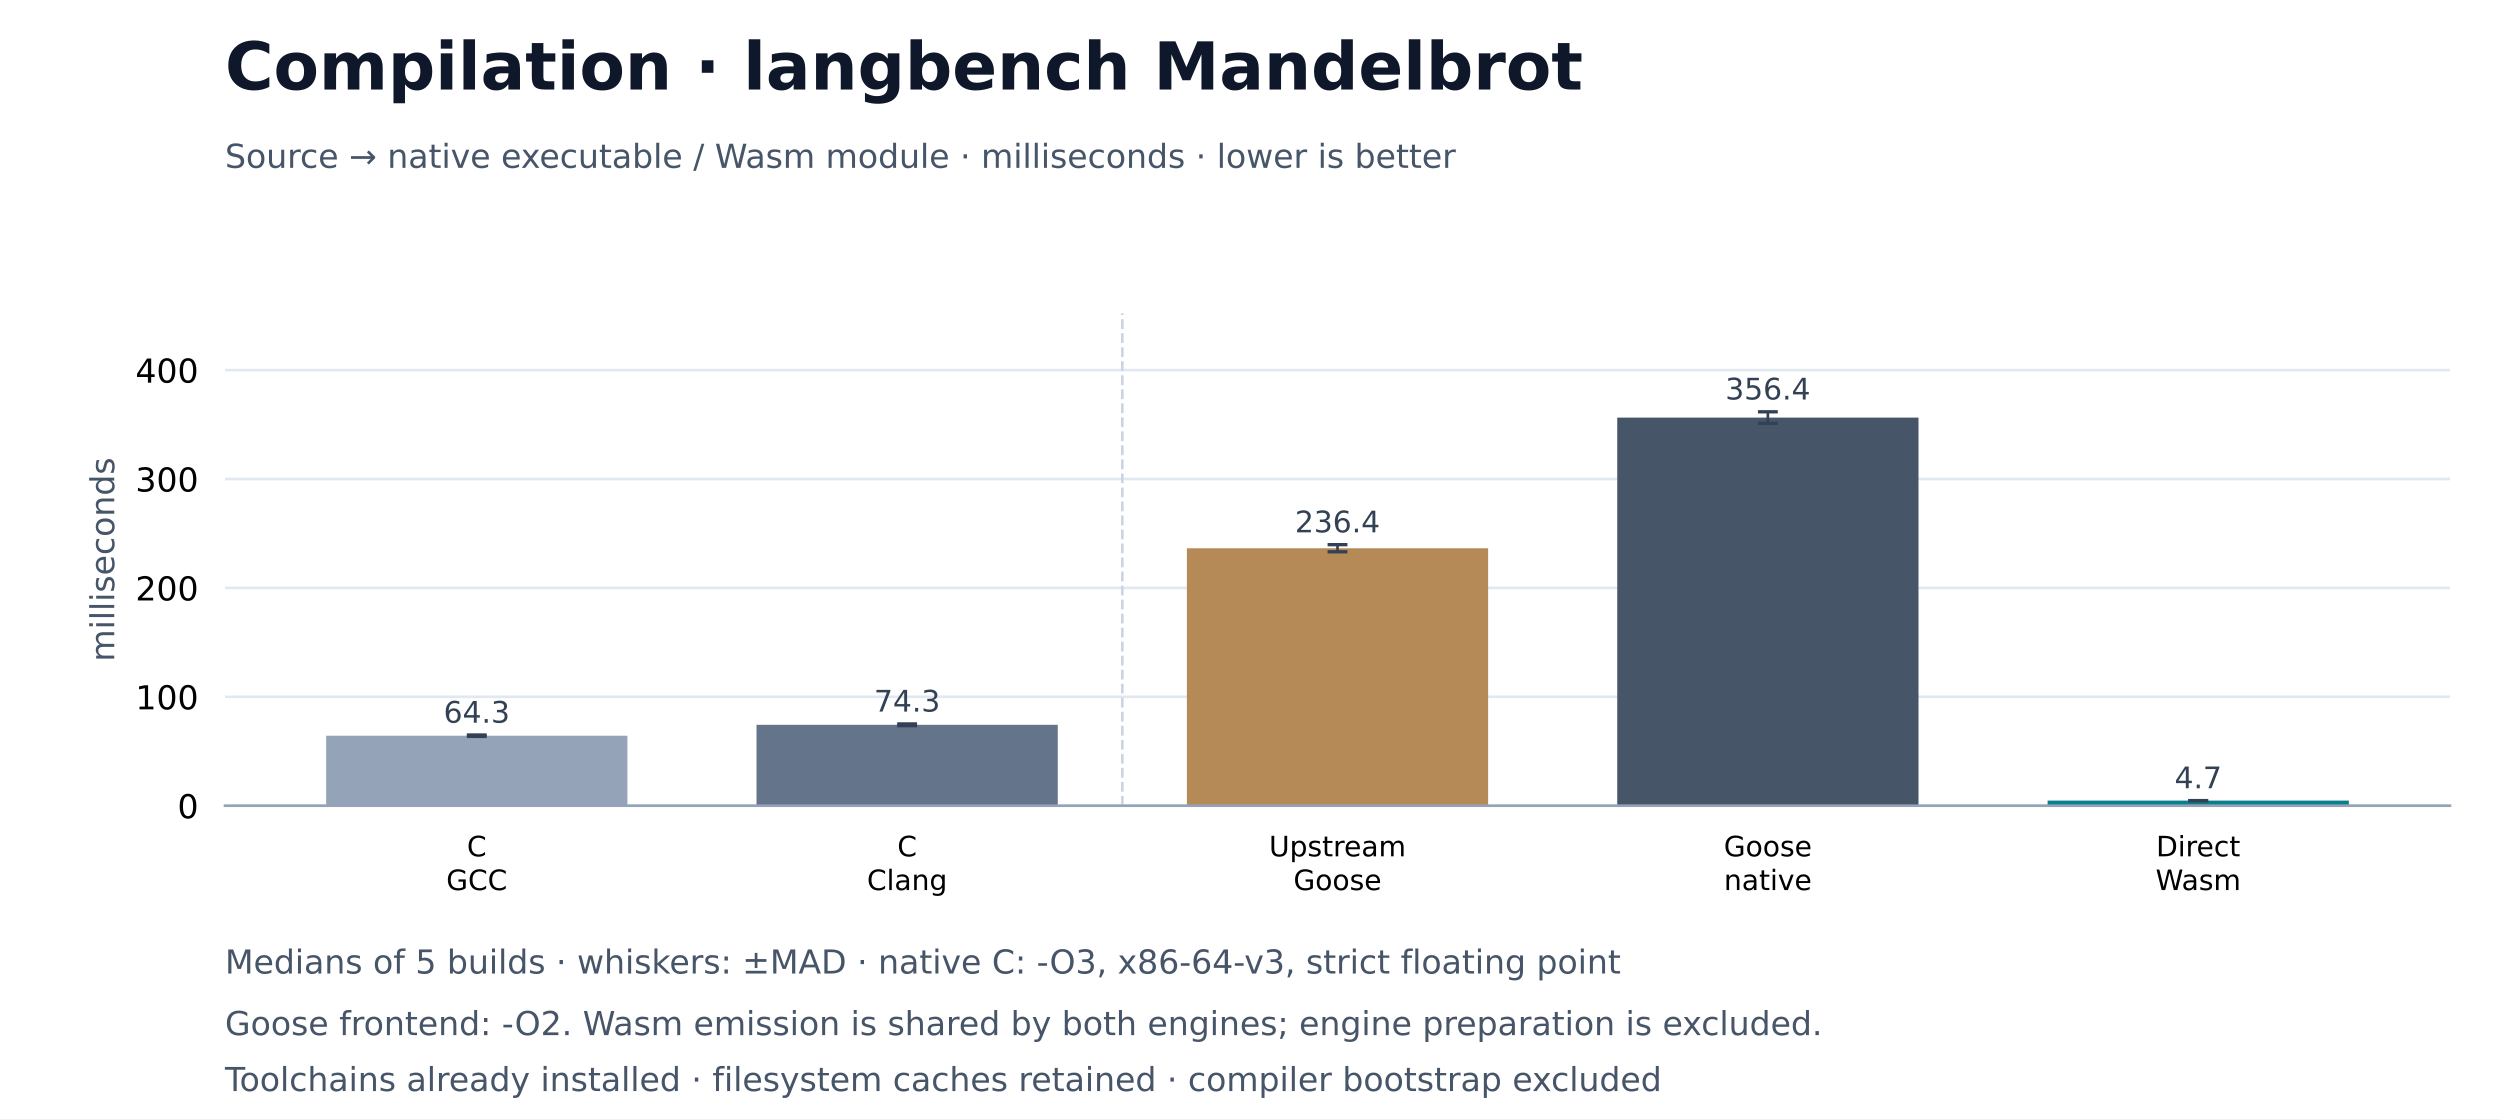
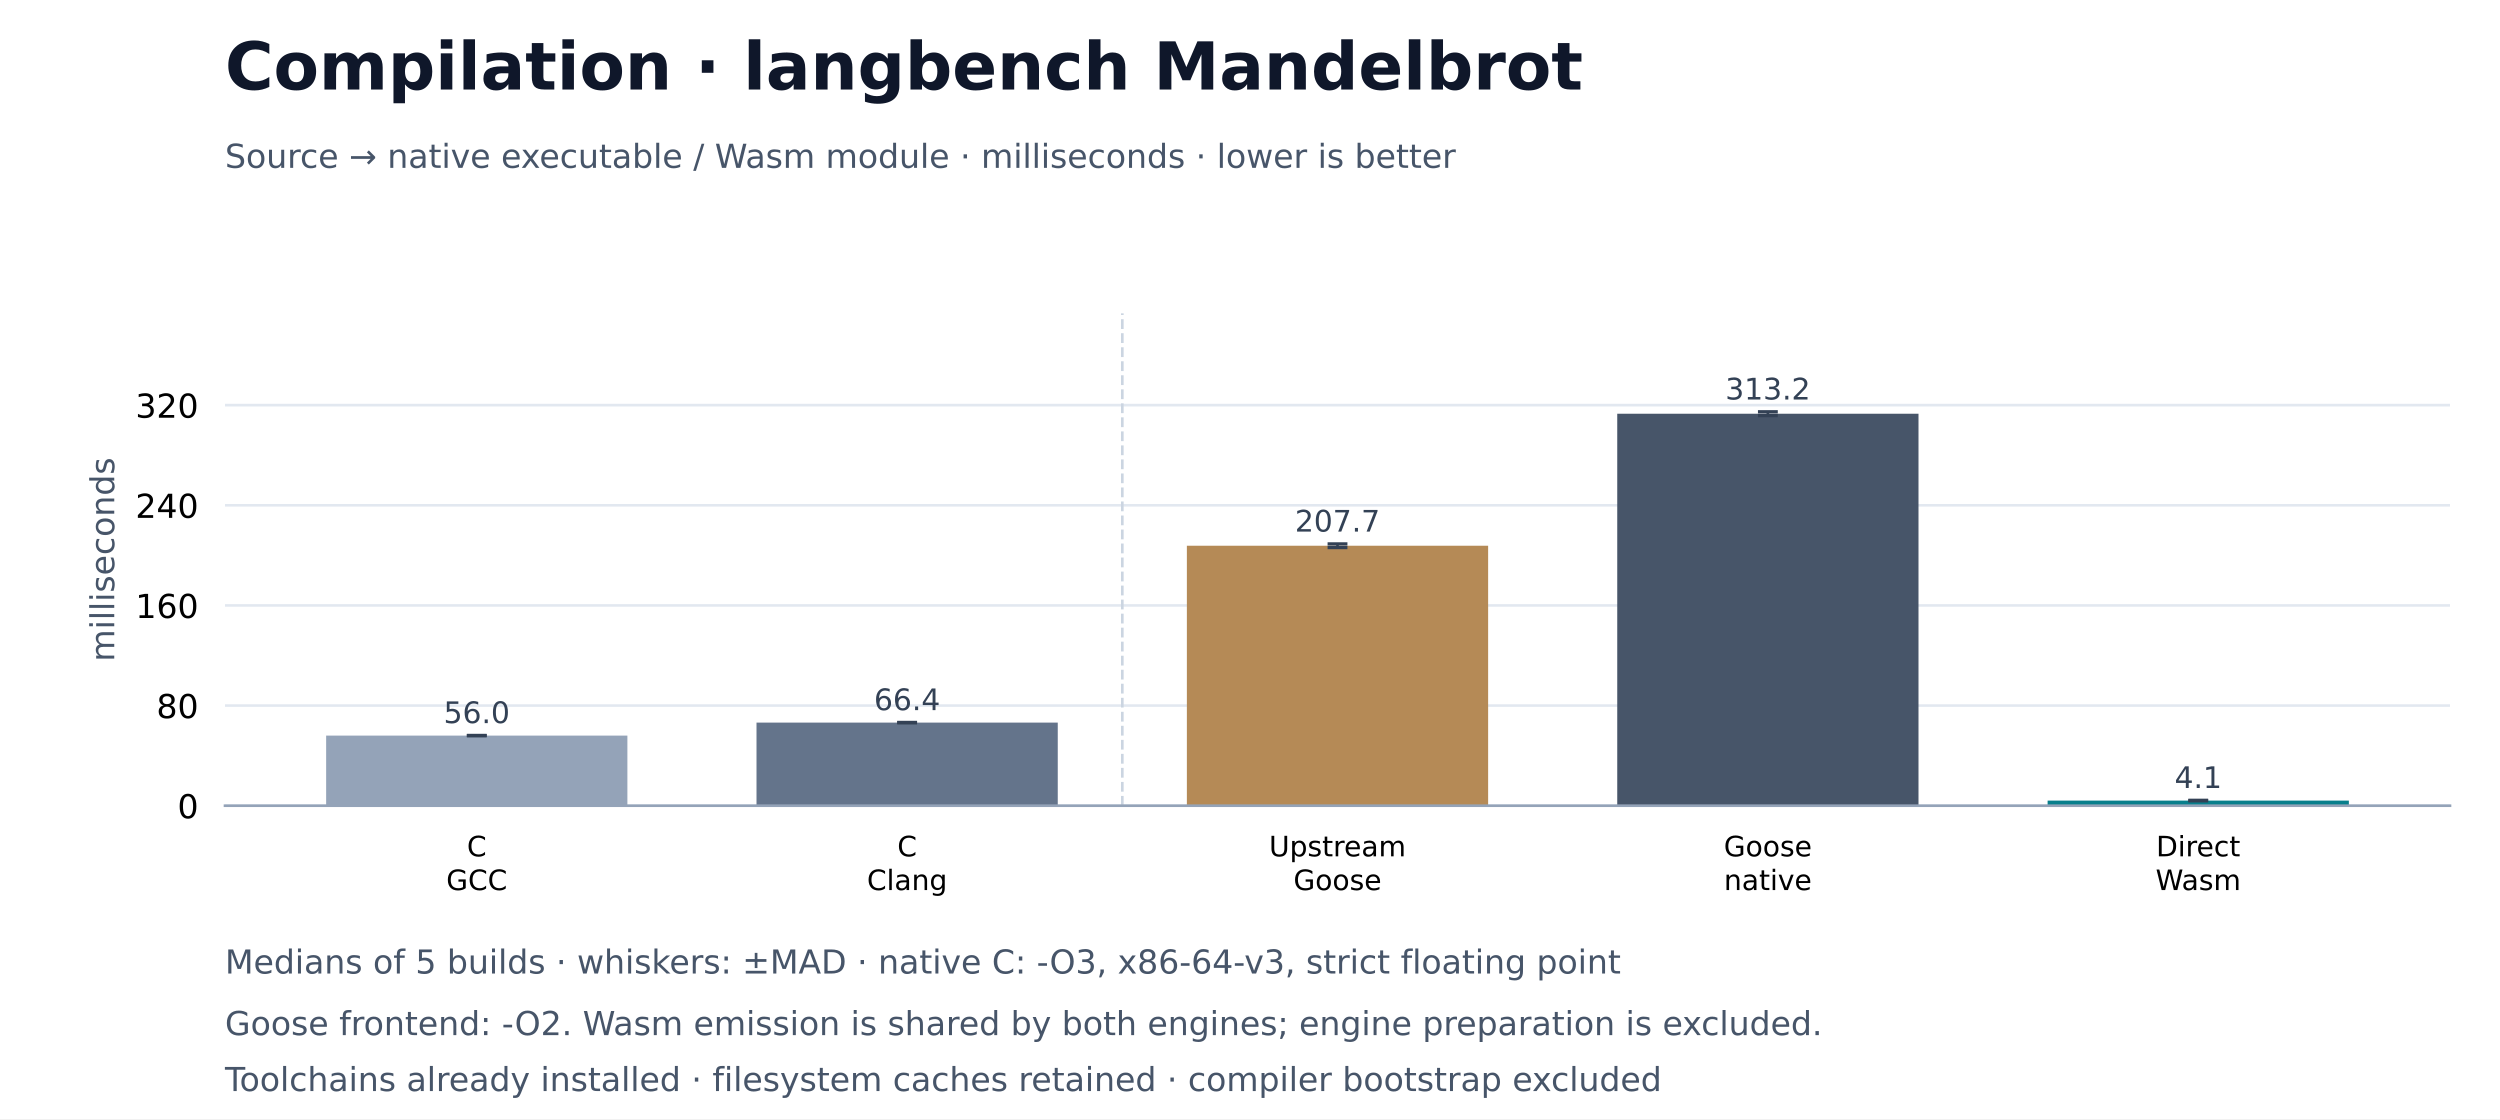
<svg xmlns="http://www.w3.org/2000/svg" xmlns:xlink="http://www.w3.org/1999/xlink" width="756pt" height="338.4pt" viewBox="0 0 756 338.4" version="1.1">
  <defs>
    <style type="text/css">*{stroke-linejoin: round; stroke-linecap: butt}</style>
  </defs>
  <g id="figure_1">
    <g id="patch_1">
      <path d="M 0 338.4 L 756 338.4 L 756 0 L 0 0 z " style="fill: #ffffff" />
    </g>
    <g id="axes_1">
      <g id="patch_2">
        <path d="M 68.04 243.648 L 740.88 243.648 L 740.88 94.752 L 68.04 94.752 z " style="fill: #ffffff" />
      </g>
      <g id="matplotlib.axis_1">
        <g id="xtick_1">
          <g id="line2d_1" />
          <g id="text_1">
            <text style="font-size: 8.5px; font-family: 'DejaVu Sans'" transform="translate(141.206 258.9568)">C</text>
            <text style="font-size: 8.5px; font-family: 'DejaVu Sans'" transform="translate(134.9453 269.1585)">GCC</text>
          </g>
        </g>
        <g id="xtick_2">
          <g id="line2d_2" />
          <g id="text_2">
            <text style="font-size: 8.5px; font-family: 'DejaVu Sans'" transform="translate(271.3492 258.9568)">C</text>
            <text style="font-size: 8.5px; font-family: 'DejaVu Sans'" transform="translate(262.1725 269.1592)">Clang</text>
          </g>
        </g>
        <g id="xtick_3">
          <g id="line2d_3" />
          <g id="text_3">
            <text style="font-size: 8.5px; font-family: 'DejaVu Sans'" transform="translate(383.7585 258.9568)">Upstream</text>
            <text style="font-size: 8.5px; font-family: 'DejaVu Sans'" transform="translate(391.1369 269.1585)">Goose</text>
          </g>
        </g>
        <g id="xtick_4">
          <g id="line2d_4" />
          <g id="text_4">
            <text style="font-size: 8.5px; font-family: 'DejaVu Sans'" transform="translate(521.28 258.9568)">Goose</text>
            <text style="font-size: 8.5px; font-family: 'DejaVu Sans'" transform="translate(521.3279 269.1592)">native</text>
          </g>
        </g>
        <g id="xtick_5">
          <g id="line2d_5" />
          <g id="text_5">
            <text style="font-size: 8.5px; font-family: 'DejaVu Sans'" transform="translate(652.0215 258.9575)">Direct</text>
            <text style="font-size: 8.5px; font-family: 'DejaVu Sans'" transform="translate(651.8575 269.1592)">Wasm</text>
          </g>
        </g>
      </g>
      <g id="matplotlib.axis_2">
        <g id="ytick_1">
          <g id="line2d_6">
            <path d="M 68.04 243.648 L 740.88 243.648 " clip-path="url(#pc4e67d13fe)" style="fill: none; stroke: #e2e8f0; stroke-width: 0.8; stroke-linecap: square" />
          </g>
          <g id="line2d_7" />
          <g id="text_6">
            <text style="font-size: 10px; font-family: 'DejaVu Sans'; text-anchor: end" x="60.04" y="247.447" transform="rotate(-0 60.04 247.4468)">0</text>
          </g>
        </g>
        <g id="ytick_2">
          <g id="line2d_8">
-             <path d="M 68.04 210.715 L 740.88 210.715 " clip-path="url(#pc4e67d13fe)" style="fill: none; stroke: #e2e8f0; stroke-width: 0.8; stroke-linecap: square" />
+             <path d="M 68.04 213.366 L 740.88 213.366 " clip-path="url(#pc4e67d13fe)" style="fill: none; stroke: #e2e8f0; stroke-width: 0.8; stroke-linecap: square" />
          </g>
          <g id="line2d_9" />
          <g id="text_7">
-             <text style="font-size: 10px; font-family: 'DejaVu Sans'; text-anchor: end" x="60.04" y="214.514" transform="rotate(-0 60.04 214.5143)">100</text>
+             <text style="font-size: 10px; font-family: 'DejaVu Sans'; text-anchor: end" x="60.04" y="217.165" transform="rotate(-0 60.04 217.1647)">80</text>
          </g>
        </g>
        <g id="ytick_3">
          <g id="line2d_10">
-             <path d="M 68.04 177.783 L 740.88 177.783 " clip-path="url(#pc4e67d13fe)" style="fill: none; stroke: #e2e8f0; stroke-width: 0.8; stroke-linecap: square" />
+             <path d="M 68.04 183.084 L 740.88 183.084 " clip-path="url(#pc4e67d13fe)" style="fill: none; stroke: #e2e8f0; stroke-width: 0.8; stroke-linecap: square" />
          </g>
          <g id="line2d_11" />
          <g id="text_8">
-             <text style="font-size: 10px; font-family: 'DejaVu Sans'; text-anchor: end" x="60.04" y="181.582" transform="rotate(-0 60.04 181.5818)">200</text>
+             <text style="font-size: 10px; font-family: 'DejaVu Sans'; text-anchor: end" x="60.04" y="186.882" transform="rotate(-0 60.04 186.8825)">160</text>
          </g>
        </g>
        <g id="ytick_4">
          <g id="line2d_12">
-             <path d="M 68.04 144.85 L 740.88 144.85 " clip-path="url(#pc4e67d13fe)" style="fill: none; stroke: #e2e8f0; stroke-width: 0.8; stroke-linecap: square" />
+             <path d="M 68.04 152.801 L 740.88 152.801 " clip-path="url(#pc4e67d13fe)" style="fill: none; stroke: #e2e8f0; stroke-width: 0.8; stroke-linecap: square" />
          </g>
          <g id="line2d_13" />
          <g id="text_9">
-             <text style="font-size: 10px; font-family: 'DejaVu Sans'; text-anchor: end" x="60.04" y="148.649" transform="rotate(-0 60.04 148.6493)">300</text>
+             <text style="font-size: 10px; font-family: 'DejaVu Sans'; text-anchor: end" x="60.04" y="156.6" transform="rotate(-0 60.04 156.6003)">240</text>
          </g>
        </g>
        <g id="ytick_5">
          <g id="line2d_14">
-             <path d="M 68.04 111.918 L 740.88 111.918 " clip-path="url(#pc4e67d13fe)" style="fill: none; stroke: #e2e8f0; stroke-width: 0.8; stroke-linecap: square" />
+             <path d="M 68.04 122.519 L 740.88 122.519 " clip-path="url(#pc4e67d13fe)" style="fill: none; stroke: #e2e8f0; stroke-width: 0.8; stroke-linecap: square" />
          </g>
          <g id="line2d_15" />
          <g id="text_10">
-             <text style="font-size: 10px; font-family: 'DejaVu Sans'; text-anchor: end" x="60.04" y="115.717" transform="rotate(-0 60.04 115.7168)">400</text>
+             <text style="font-size: 10px; font-family: 'DejaVu Sans'; text-anchor: end" x="60.04" y="126.318" transform="rotate(-0 60.04 126.3182)">320</text>
          </g>
        </g>
        <g id="text_11">
          <text style="font-size: 10px; font-family: 'DejaVu Sans'; text-anchor: middle; fill: #475569" x="34.55" y="169.2" transform="rotate(-90 34.55016 169.2)">milliseconds</text>
        </g>
      </g>
      <g id="patch_3">
-         <path d="M 98.624 243.648 L 189.724 243.648 L 189.724 222.479 L 98.624 222.479 z " clip-path="url(#pc4e67d13fe)" style="fill: #94a3b8" />
+         <path d="M 98.624 243.648 L 189.724 243.648 L 189.724 222.439 L 98.624 222.439 z " clip-path="url(#pc4e67d13fe)" style="fill: #94a3b8" />
      </g>
      <g id="patch_4">
-         <path d="M 228.767 243.648 L 319.867 243.648 L 319.867 219.175 L 228.767 219.175 z " clip-path="url(#pc4e67d13fe)" style="fill: #64748b" />
+         <path d="M 228.767 243.648 L 319.867 243.648 L 319.867 218.521 L 228.767 218.521 z " clip-path="url(#pc4e67d13fe)" style="fill: #64748b" />
      </g>
      <g id="patch_5">
-         <path d="M 358.91 243.648 L 450.01 243.648 L 450.01 165.788 L 358.91 165.788 z " clip-path="url(#pc4e67d13fe)" style="fill: #b58a56" />
+         <path d="M 358.91 243.648 L 450.01 243.648 L 450.01 165.033 L 358.91 165.033 z " clip-path="url(#pc4e67d13fe)" style="fill: #b58a56" />
      </g>
      <g id="patch_6">
-         <path d="M 489.053 243.648 L 580.153 243.648 L 580.153 126.277 L 489.053 126.277 z " clip-path="url(#pc4e67d13fe)" style="fill: #475569" />
+         <path d="M 489.053 243.648 L 580.153 243.648 L 580.153 125.108 L 489.053 125.108 z " clip-path="url(#pc4e67d13fe)" style="fill: #475569" />
      </g>
      <g id="patch_7">
-         <path d="M 619.196 243.648 L 710.296 243.648 L 710.296 242.105 L 619.196 242.105 z " clip-path="url(#pc4e67d13fe)" style="fill: #087f8c" />
+         <path d="M 619.196 243.648 L 710.296 243.648 L 710.296 242.095 L 619.196 242.095 z " clip-path="url(#pc4e67d13fe)" style="fill: #087f8c" />
      </g>
      <g id="LineCollection_1">
-         <path d="M 144.174 222.689 L 144.174 222.269 " clip-path="url(#pc4e67d13fe)" style="fill: none; stroke: #334155; stroke-width: 0.8" />
-         <path d="M 274.317 219.441 L 274.317 218.909 " clip-path="url(#pc4e67d13fe)" style="fill: none; stroke: #334155; stroke-width: 0.8" />
-         <path d="M 404.46 166.869 L 404.46 164.706 " clip-path="url(#pc4e67d13fe)" style="fill: none; stroke: #334155; stroke-width: 0.8" />
-         <path d="M 534.603 128.022 L 534.603 124.531 " clip-path="url(#pc4e67d13fe)" style="fill: none; stroke: #334155; stroke-width: 0.8" />
-         <path d="M 664.746 242.118 L 664.746 242.093 " clip-path="url(#pc4e67d13fe)" style="fill: none; stroke: #334155; stroke-width: 0.8" />
+         <path d="M 144.174 222.485 L 144.174 222.393 " clip-path="url(#pc4e67d13fe)" style="fill: none; stroke: #334155; stroke-width: 0.8" />
+         <path d="M 274.317 218.567 L 274.317 218.475 " clip-path="url(#pc4e67d13fe)" style="fill: none; stroke: #334155; stroke-width: 0.8" />
+         <path d="M 404.46 165.588 L 404.46 164.477 " clip-path="url(#pc4e67d13fe)" style="fill: none; stroke: #334155; stroke-width: 0.8" />
+         <path d="M 534.603 125.685 L 534.603 124.531 " clip-path="url(#pc4e67d13fe)" style="fill: none; stroke: #334155; stroke-width: 0.8" />
+         <path d="M 664.746 242.167 L 664.746 242.023 " clip-path="url(#pc4e67d13fe)" style="fill: none; stroke: #334155; stroke-width: 0.8" />
      </g>
      <g id="line2d_16">
        <defs>
          <path id="md6abe20cdd" d="M 3 0 L -3 -0 " style="stroke: #334155" />
        </defs>
        <g clip-path="url(#pc4e67d13fe)">
-           <use xlink:href="#md6abe20cdd" x="144.174" y="222.689" style="fill: #1f77b4; stroke: #334155" />
-           <use xlink:href="#md6abe20cdd" x="274.317" y="219.441" style="fill: #1f77b4; stroke: #334155" />
-           <use xlink:href="#md6abe20cdd" x="404.46" y="166.869" style="fill: #1f77b4; stroke: #334155" />
-           <use xlink:href="#md6abe20cdd" x="534.603" y="128.022" style="fill: #1f77b4; stroke: #334155" />
-           <use xlink:href="#md6abe20cdd" x="664.746" y="242.118" style="fill: #1f77b4; stroke: #334155" />
+           <use xlink:href="#md6abe20cdd" x="144.174" y="222.485" style="fill: #1f77b4; stroke: #334155" />
+           <use xlink:href="#md6abe20cdd" x="274.317" y="218.567" style="fill: #1f77b4; stroke: #334155" />
+           <use xlink:href="#md6abe20cdd" x="404.46" y="165.588" style="fill: #1f77b4; stroke: #334155" />
+           <use xlink:href="#md6abe20cdd" x="534.603" y="125.685" style="fill: #1f77b4; stroke: #334155" />
+           <use xlink:href="#md6abe20cdd" x="664.746" y="242.167" style="fill: #1f77b4; stroke: #334155" />
        </g>
      </g>
      <g id="line2d_17">
        <g clip-path="url(#pc4e67d13fe)">
-           <use xlink:href="#md6abe20cdd" x="144.174" y="222.269" style="fill: #1f77b4; stroke: #334155" />
-           <use xlink:href="#md6abe20cdd" x="274.317" y="218.909" style="fill: #1f77b4; stroke: #334155" />
-           <use xlink:href="#md6abe20cdd" x="404.46" y="164.706" style="fill: #1f77b4; stroke: #334155" />
+           <use xlink:href="#md6abe20cdd" x="144.174" y="222.393" style="fill: #1f77b4; stroke: #334155" />
+           <use xlink:href="#md6abe20cdd" x="274.317" y="218.475" style="fill: #1f77b4; stroke: #334155" />
+           <use xlink:href="#md6abe20cdd" x="404.46" y="164.477" style="fill: #1f77b4; stroke: #334155" />
          <use xlink:href="#md6abe20cdd" x="534.603" y="124.531" style="fill: #1f77b4; stroke: #334155" />
-           <use xlink:href="#md6abe20cdd" x="664.746" y="242.093" style="fill: #1f77b4; stroke: #334155" />
+           <use xlink:href="#md6abe20cdd" x="664.746" y="242.023" style="fill: #1f77b4; stroke: #334155" />
        </g>
      </g>
      <g id="line2d_18">
        <path d="M 339.388 243.648 L 339.388 94.752 " clip-path="url(#pc4e67d13fe)" style="fill: none; stroke-dasharray: 2.96,1.28; stroke-dashoffset: 0; stroke: #cbd5e1; stroke-width: 0.8" />
      </g>
      <g id="patch_8">
        <path d="M 68.04 243.648 L 740.88 243.648 " style="fill: none; stroke: #94a3b8; stroke-width: 0.8; stroke-linejoin: miter; stroke-linecap: square" />
      </g>
      <g id="text_12">
-         <text style="font-size: 9px; font-family: 'DejaVu Sans'; text-anchor: middle; fill: #334155" x="144.174" y="218.547" transform="rotate(-0 144.1737 218.5471)">64.3</text>
+         <text style="font-size: 9px; font-family: 'DejaVu Sans'; text-anchor: middle; fill: #334155" x="144.174" y="218.671" transform="rotate(-0 144.1737 218.6707)">56.0</text>
      </g>
      <g id="text_13">
-         <text style="font-size: 9px; font-family: 'DejaVu Sans'; text-anchor: middle; fill: #334155" x="274.317" y="215.187" transform="rotate(-0 274.3169 215.1866)">74.3</text>
+         <text style="font-size: 9px; font-family: 'DejaVu Sans'; text-anchor: middle; fill: #334155" x="274.317" y="214.753" transform="rotate(-0 274.3169 214.753)">66.4</text>
      </g>
      <g id="text_14">
-         <text style="font-size: 9px; font-family: 'DejaVu Sans'; text-anchor: middle; fill: #334155" x="404.46" y="160.984" transform="rotate(-0 404.46 160.9837)">236.4</text>
+         <text style="font-size: 9px; font-family: 'DejaVu Sans'; text-anchor: middle; fill: #334155" x="404.46" y="160.755" transform="rotate(-0 404.46 160.7549)">207.7</text>
      </g>
      <g id="text_15">
-         <text style="font-size: 9px; font-family: 'DejaVu Sans'; text-anchor: middle; fill: #334155" x="534.603" y="120.809" transform="rotate(-0 534.6031 120.8088)">356.4</text>
+         <text style="font-size: 9px; font-family: 'DejaVu Sans'; text-anchor: middle; fill: #334155" x="534.603" y="120.809" transform="rotate(-0 534.6031 120.8088)">313.2</text>
      </g>
      <g id="text_16">
-         <text style="font-size: 9px; font-family: 'DejaVu Sans'; text-anchor: middle; fill: #334155" x="664.746" y="238.371" transform="rotate(-0 664.7463 238.3709)">4.7</text>
+         <text style="font-size: 9px; font-family: 'DejaVu Sans'; text-anchor: middle; fill: #334155" x="664.746" y="238.301" transform="rotate(-0 664.7463 238.301)">4.1</text>
      </g>
    </g>
    <g id="text_17">
      <text style="font-weight: 700; font-size: 20px; font-family: 'DejaVu Sans'; text-anchor: start; fill: #0f172a" x="68.04" y="27.072" transform="rotate(-0 68.04 27.072)">Compilation · langbench Mandelbrot</text>
    </g>
    <g id="text_18">
      <text style="font-size: 10px; font-family: 'DejaVu Sans'; text-anchor: start; fill: #475569" x="68.04" y="50.76" transform="rotate(-0 68.04 50.76)">Source → native executable / Wasm module · milliseconds · lower is better</text>
    </g>
    <g id="text_19">
      <text style="font-size: 10px; font-family: 'DejaVu Sans'; text-anchor: start; fill: #475569" x="68.04" y="294.408" transform="rotate(-0 68.04 294.408)">Medians of 5 builds · whiskers: ±MAD · native C: -O3, x86-64-v3, strict floating point</text>
    </g>
    <g id="text_20">
      <text style="font-size: 10px; font-family: 'DejaVu Sans'; text-anchor: start; fill: #475569" x="68.04" y="313.02" transform="rotate(-0 68.04 313.02)">Goose frontend: -O2. Wasm emission is shared by both engines; engine preparation is excluded.</text>
    </g>
    <g id="text_21">
      <text style="font-size: 10px; font-family: 'DejaVu Sans'; text-anchor: start; fill: #475569" x="68.04" y="329.94" transform="rotate(-0 68.04 329.94)">Toolchains already installed · filesystem caches retained · compiler bootstrap excluded</text>
    </g>
  </g>
  <defs>
    <clipPath id="pc4e67d13fe">
      <rect x="68.04" y="94.752" width="672.84" height="148.896" />
    </clipPath>
  </defs>
</svg>
